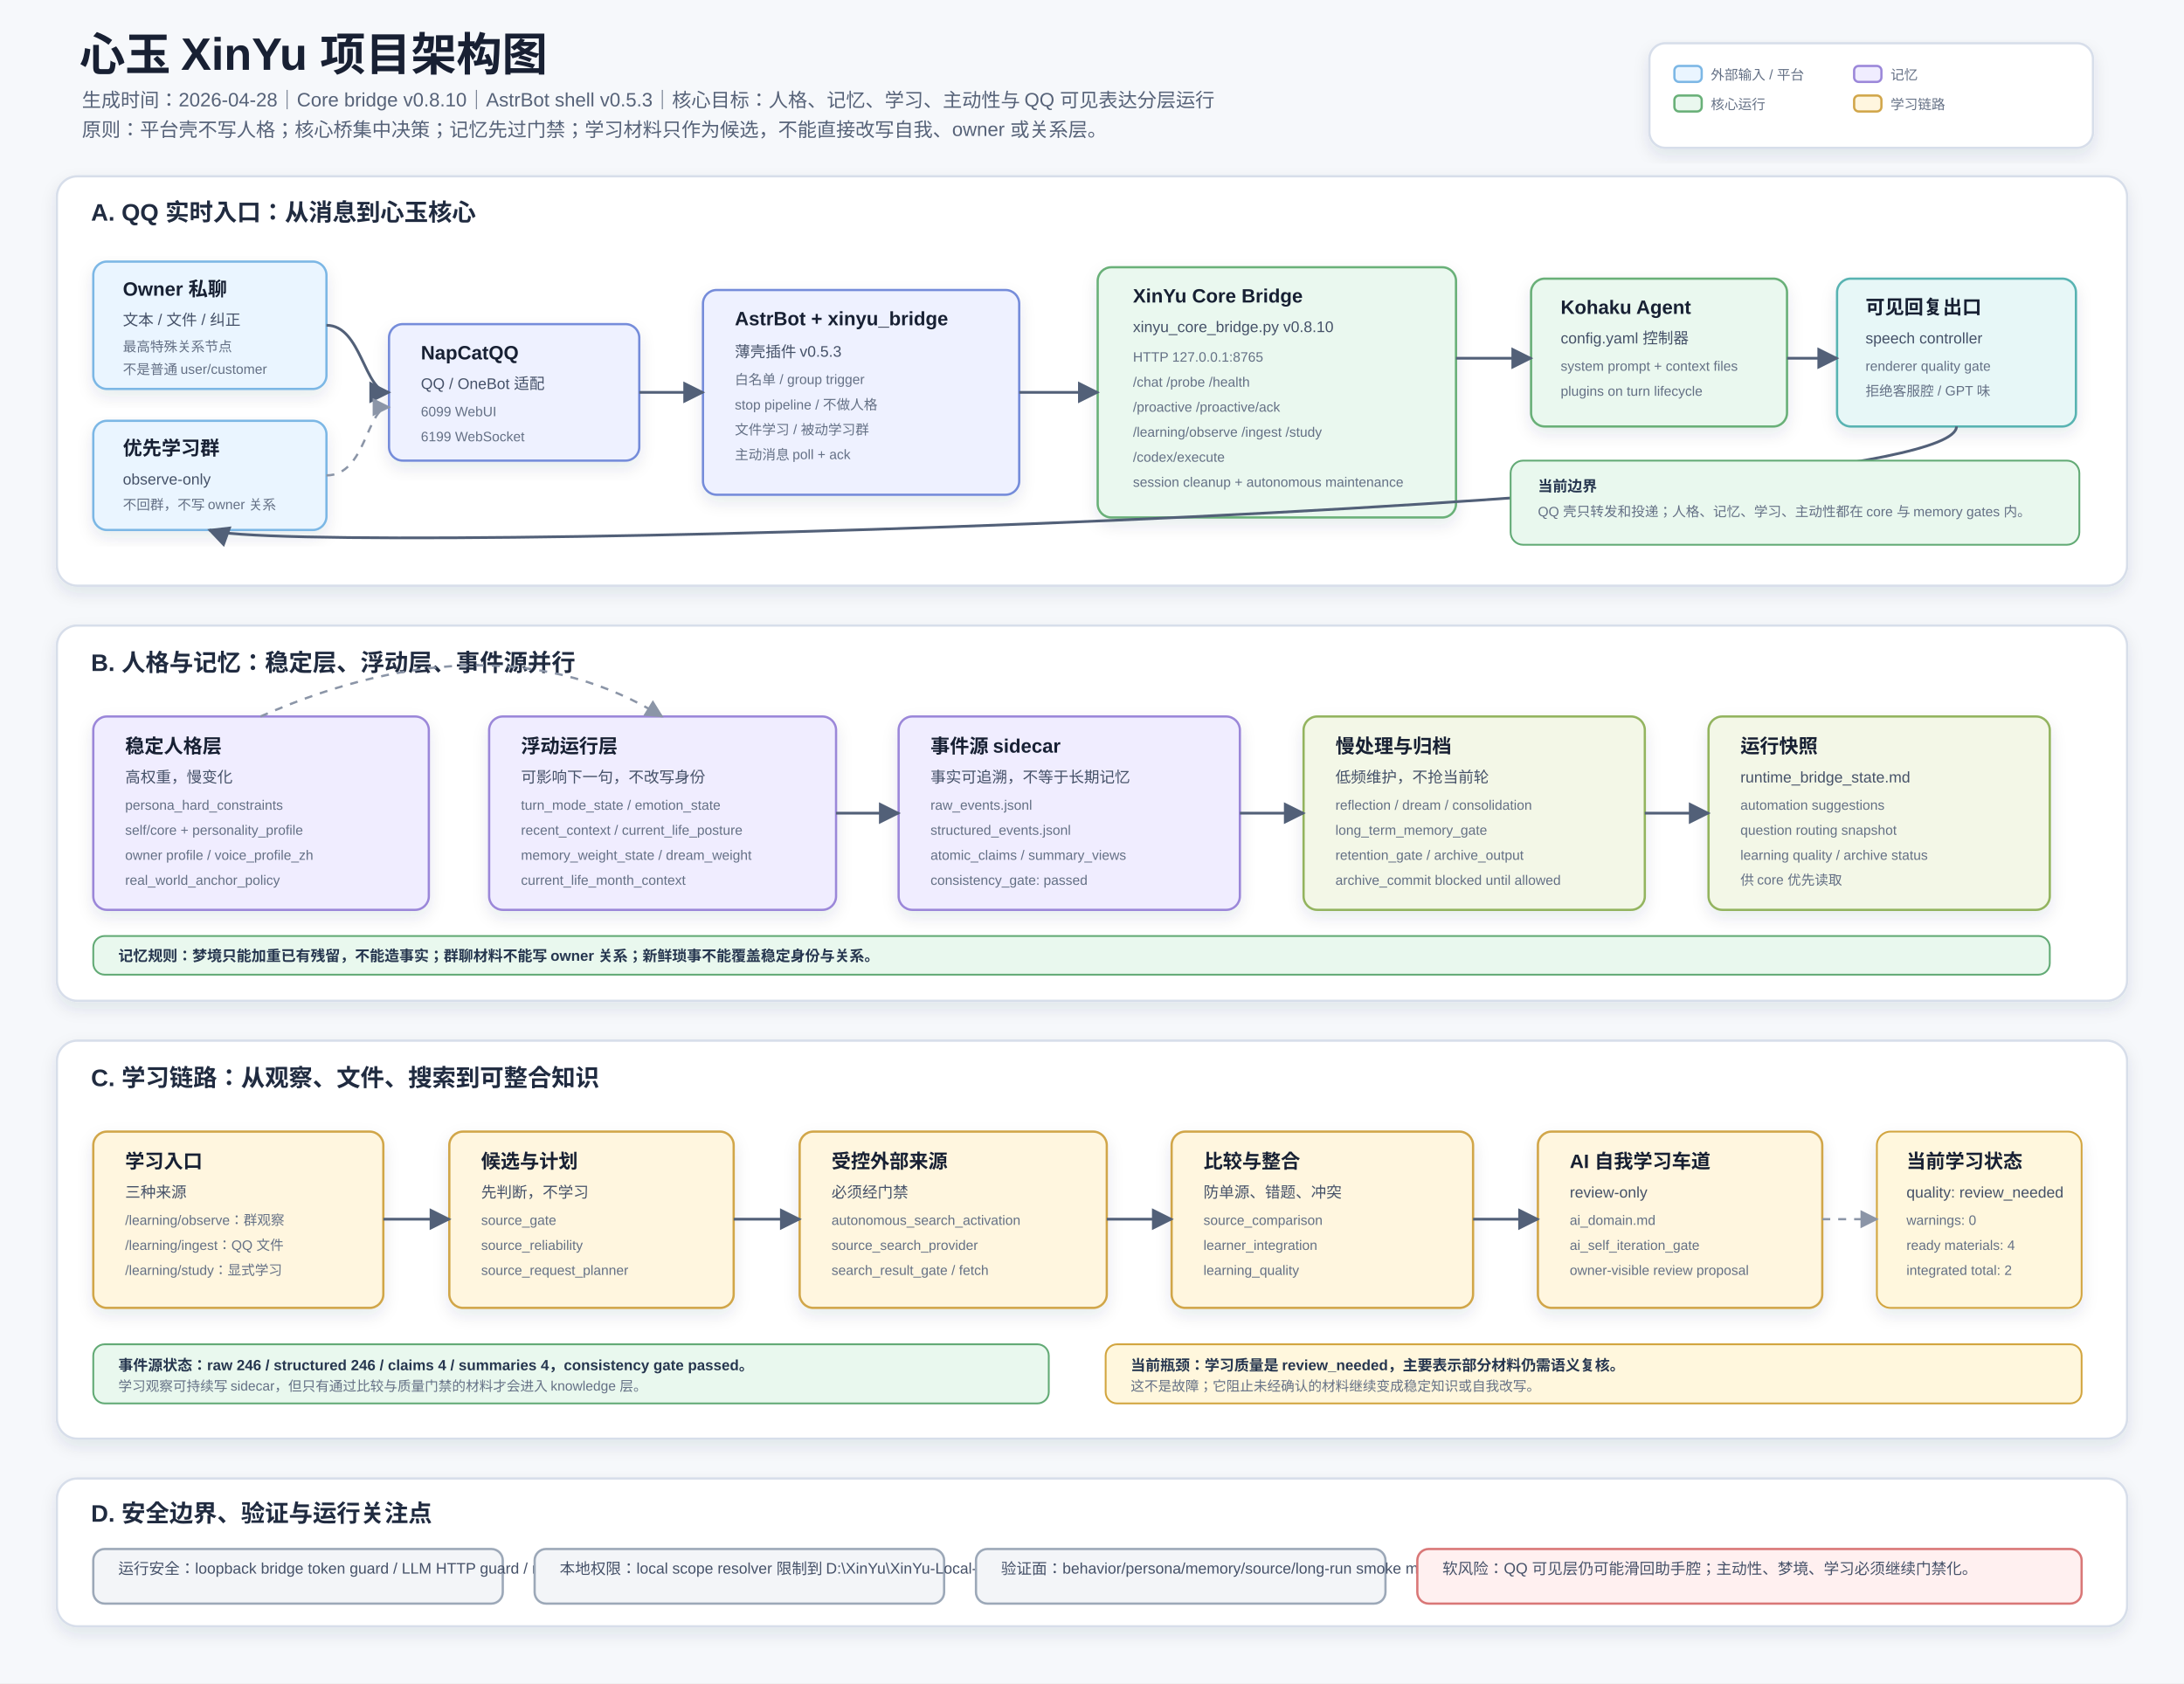
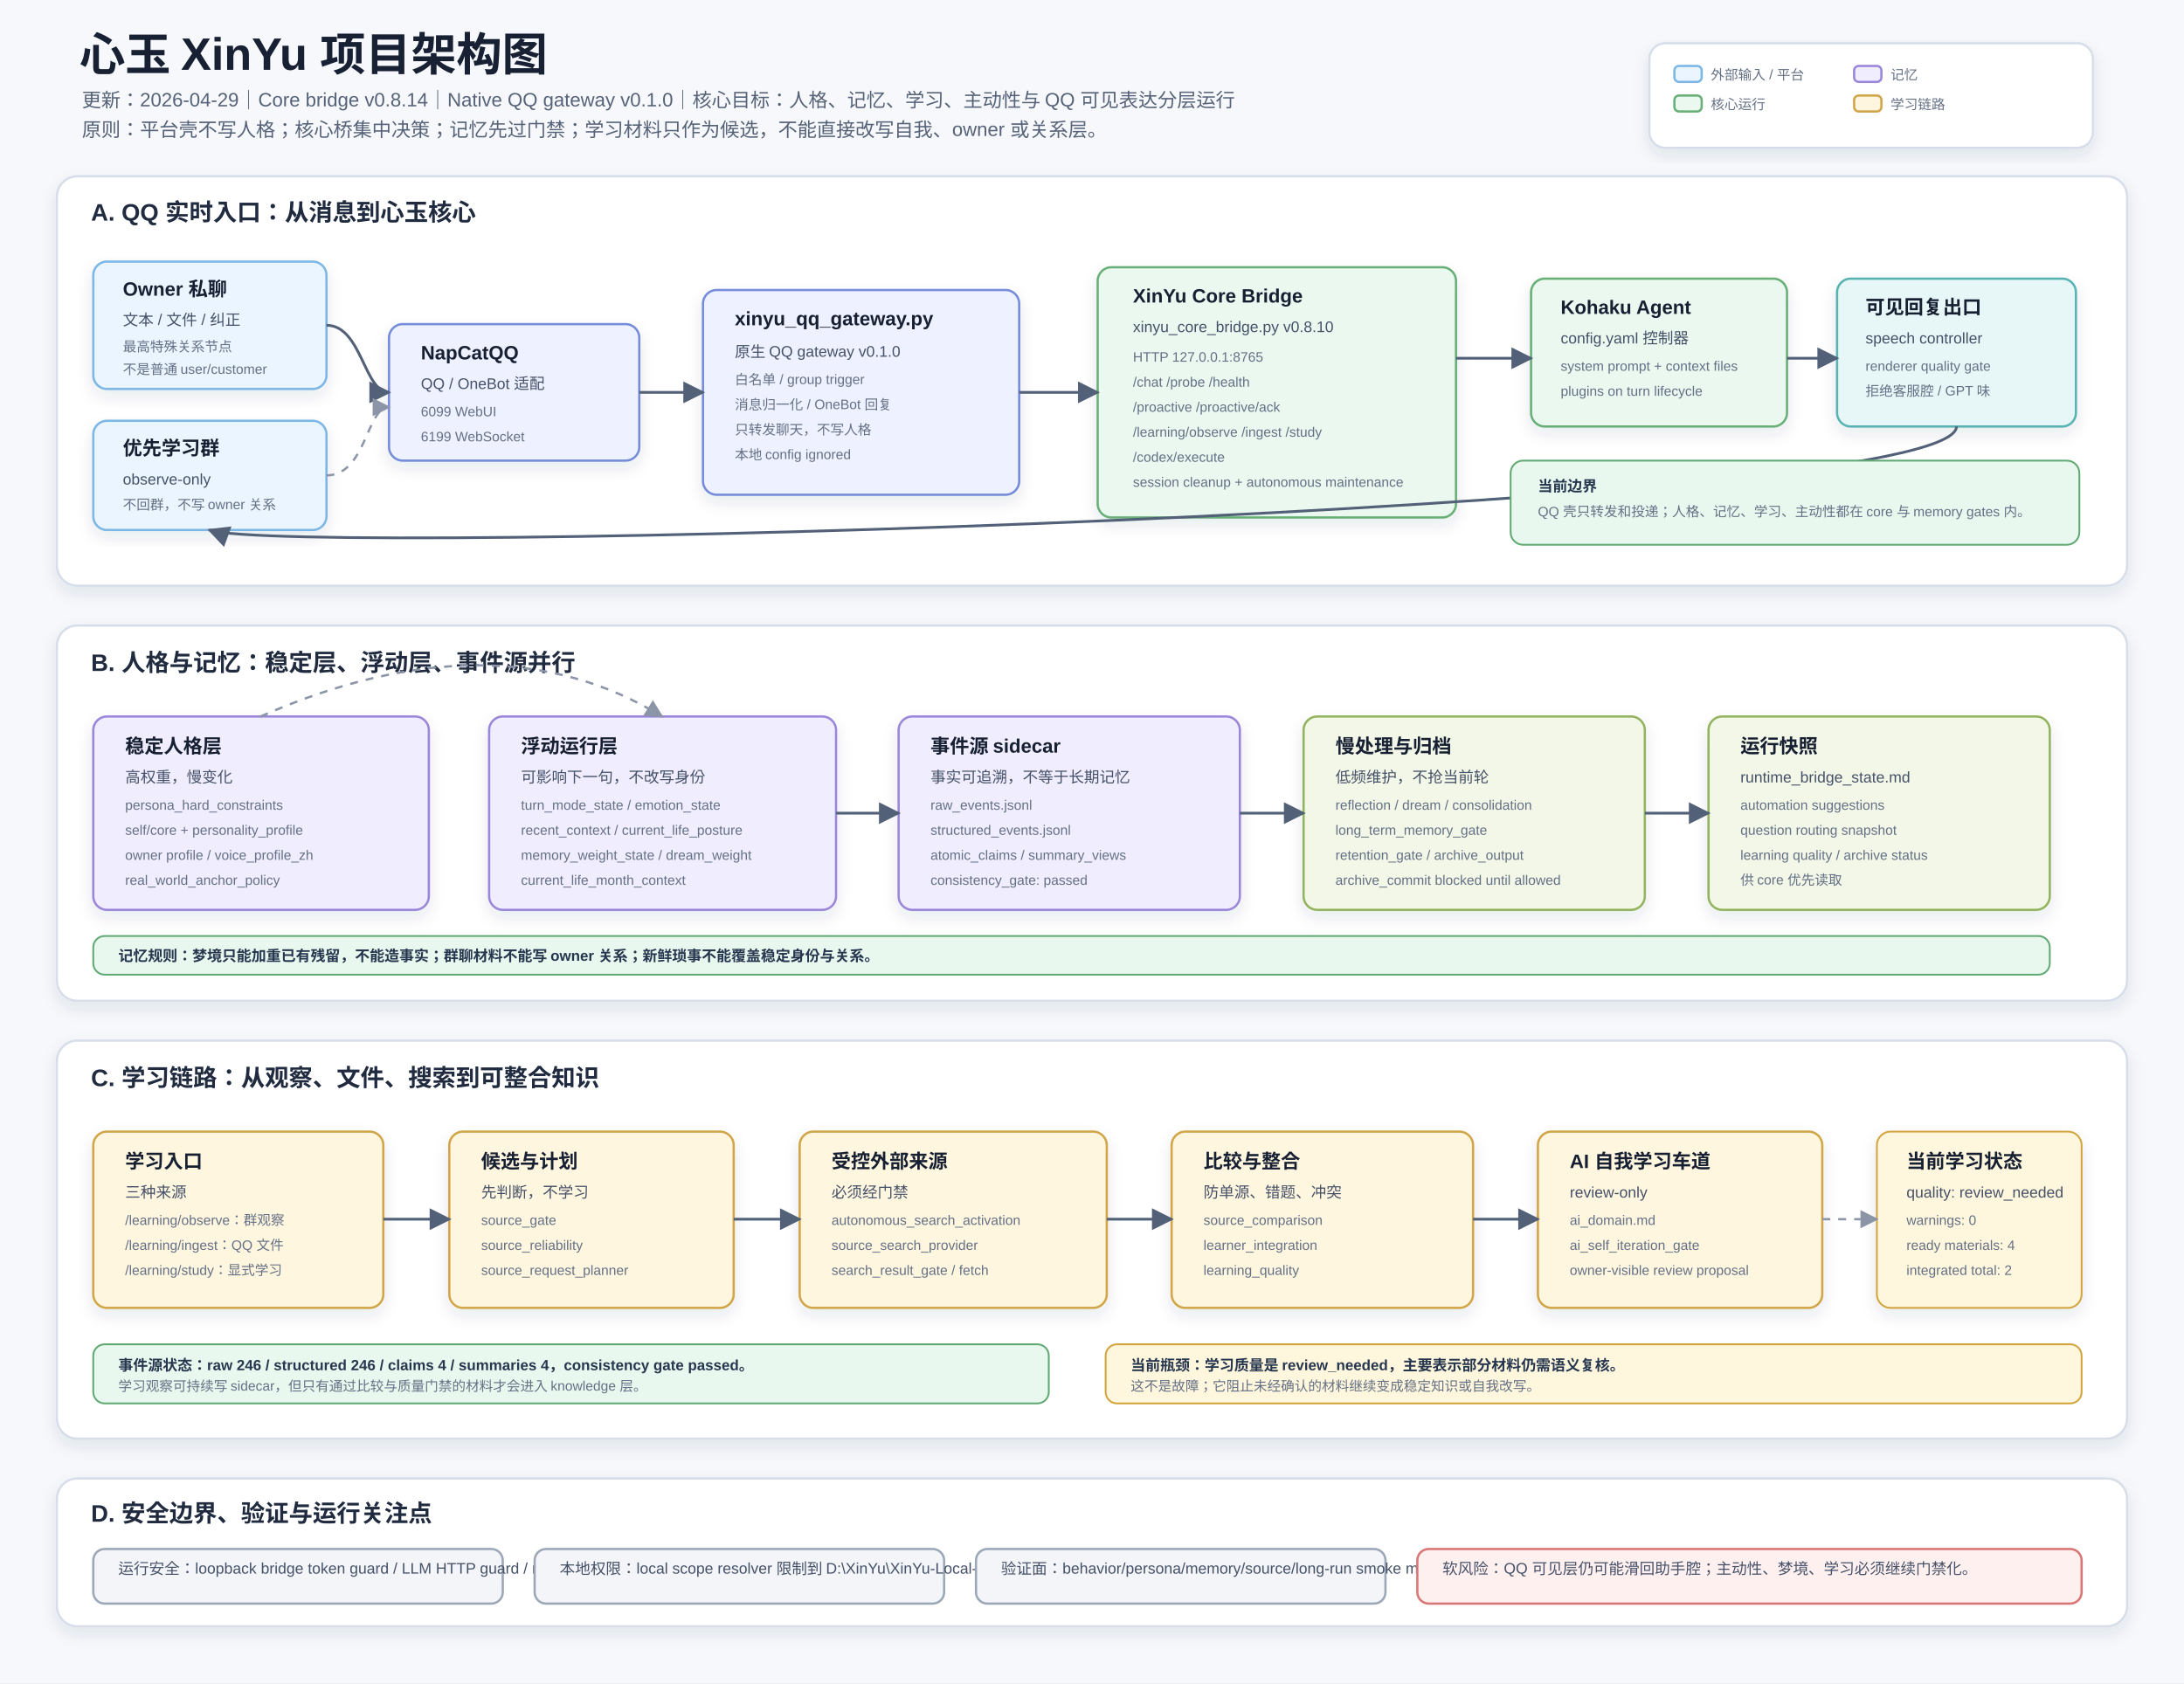
<svg xmlns="http://www.w3.org/2000/svg" width="1920" height="1480" viewBox="0 0 1920 1480" role="img" aria-labelledby="title desc">
  <defs>
    <style>
      .bg { fill: #f6f8fb; }
      .title { font: 800 40px "Segoe UI", "Microsoft YaHei", Arial, sans-serif; fill: #182033; }
      .subtitle { font: 500 17px "Segoe UI", "Microsoft YaHei", Arial, sans-serif; fill: #566278; }
      .section { font: 800 21px "Segoe UI", "Microsoft YaHei", Arial, sans-serif; fill: #202b40; }
      .label { font: 800 17px "Segoe UI", "Microsoft YaHei", Arial, sans-serif; fill: #172033; }
      .small { font: 500 13.5px "Segoe UI", "Microsoft YaHei", Arial, sans-serif; fill: #455168; }
      .tiny { font: 500 12px "Segoe UI", "Microsoft YaHei", Arial, sans-serif; fill: #647085; }
      .status { font: 700 13px "Segoe UI", "Microsoft YaHei", Arial, sans-serif; fill: #26364f; }
      .panel { fill: #ffffff; stroke: #d7deea; stroke-width: 2; }
      .external { fill: #eaf5ff; stroke: #7cb7e5; stroke-width: 2; }
      .shell { fill: #eef1ff; stroke: #758cda; stroke-width: 2; }
      .core { fill: #eaf8ef; stroke: #69b078; stroke-width: 2; }
      .voice { fill: #e7f7f7; stroke: #58b3b2; stroke-width: 2; }
      .memory { fill: #f0edff; stroke: #9b87d9; stroke-width: 2; }
      .learning { fill: #fff6df; stroke: #d1a64a; stroke-width: 2; }
      .maintenance { fill: #f3f7e7; stroke: #93b45f; stroke-width: 2; }
      .safety { fill: #f3f5f8; stroke: #9ca8b8; stroke-width: 2; }
      .risk { fill: #fff0f0; stroke: #d97777; stroke-width: 2; }
      .ok { fill: #e9f8ee; stroke: #62aa75; stroke-width: 1.6; }
      .warn { fill: #fff7dd; stroke: #d2a53f; stroke-width: 1.6; }
      .line { fill: none; stroke: #526078; stroke-width: 2.4; marker-end: url(#arrow); }
      .soft { fill: none; stroke: #8b95a7; stroke-width: 2; stroke-dasharray: 7 7; marker-end: url(#arrowSoft); }
      .hard { fill: none; stroke: #c4514b; stroke-width: 2.6; marker-end: url(#arrowHard); }
      .divider { stroke: #d8dfec; stroke-width: 2; }
      .shadow { filter: url(#shadow); }
    </style>
    <filter id="shadow" x="-10%" y="-10%" width="120%" height="125%">
      <feDropShadow dx="0" dy="6" stdDeviation="7" flood-color="#22304a" flood-opacity="0.10" />
    </filter>
    <marker id="arrow" viewBox="0 0 10 10" refX="9" refY="5" markerWidth="8" markerHeight="8" orient="auto-start-reverse">
      <path d="M 0 0 L 10 5 L 0 10 z" fill="#526078" />
    </marker>
    <marker id="arrowSoft" viewBox="0 0 10 10" refX="9" refY="5" markerWidth="8" markerHeight="8" orient="auto-start-reverse">
      <path d="M 0 0 L 10 5 L 0 10 z" fill="#8b95a7" />
    </marker>
    <marker id="arrowHard" viewBox="0 0 10 10" refX="9" refY="5" markerWidth="8" markerHeight="8" orient="auto-start-reverse">
      <path d="M 0 0 L 10 5 L 0 10 z" fill="#c4514b" />
    </marker>
  </defs>
  <rect class="bg" x="0" y="0" width="1920" height="1480" />
  <text class="title" x="70" y="62">心玉 XinYu 项目架构图</text>
-   <text class="subtitle" x="72" y="94">生成时间：2026-04-28｜Core bridge v0.8.10｜AstrBot shell v0.5.3｜核心目标：人格、记忆、学习、主动性与 QQ 可见表达分层运行</text>
+   <text class="subtitle" x="72" y="94">更新：2026-04-29｜Core bridge v0.8.14｜Native QQ gateway v0.1.0｜核心目标：人格、记忆、学习、主动性与 QQ 可见表达分层运行</text>
  <text class="subtitle" x="72" y="120">原则：平台壳不写人格；核心桥集中决策；记忆先过门禁；学习材料只作为候选，不能直接改写自我、owner 或关系层。</text>
  <rect class="panel shadow" x="1450" y="38" width="390" height="92" rx="14" />
  <rect class="external" x="1472" y="58" width="24" height="14" rx="4" />
  <text class="tiny" x="1504" y="70">外部输入 / 平台</text>
  <rect class="core" x="1472" y="84" width="24" height="14" rx="4" />
  <text class="tiny" x="1504" y="96">核心运行</text>
  <rect class="memory" x="1630" y="58" width="24" height="14" rx="4" />
  <text class="tiny" x="1662" y="70">记忆</text>
  <rect class="learning" x="1630" y="84" width="24" height="14" rx="4" />
  <text class="tiny" x="1662" y="96">学习链路</text>
  <rect class="panel shadow" x="50" y="155" width="1820" height="360" rx="18" />
  <text class="section" x="80" y="194">A. QQ 实时入口：从消息到心玉核心</text>
  <rect class="external shadow" x="82" y="230" width="205" height="112" rx="12" />
  <text class="label" x="108" y="260">Owner 私聊</text>
  <text class="small" x="108" y="286">文本 / 文件 / 纠正</text>
  <text class="tiny" x="108" y="309">最高特殊关系节点</text>
  <text class="tiny" x="108" y="329">不是普通 user/customer</text>
  <rect class="external shadow" x="82" y="370" width="205" height="96" rx="12" />
  <text class="label" x="108" y="400">优先学习群</text>
  <text class="small" x="108" y="426">observe-only</text>
  <text class="tiny" x="108" y="448">不回群，不写 owner 关系</text>
  <rect class="shell shadow" x="342" y="285" width="220" height="120" rx="12" />
  <text class="label" x="370" y="316">NapCatQQ</text>
  <text class="small" x="370" y="342">QQ / OneBot 适配</text>
  <text class="tiny" x="370" y="366">6099 WebUI</text>
  <text class="tiny" x="370" y="388">6199 WebSocket</text>
  <rect class="shell shadow" x="618" y="255" width="278" height="180" rx="12" />
-   <text class="label" x="646" y="286">AstrBot + xinyu_bridge</text>
-   <text class="small" x="646" y="314">薄壳插件 v0.5.3</text>
+   <text class="label" x="646" y="286">xinyu_qq_gateway.py</text>
+   <text class="small" x="646" y="314">原生 QQ gateway v0.1.0</text>
  <text class="tiny" x="646" y="338">白名单 / group trigger</text>
-   <text class="tiny" x="646" y="360">stop pipeline / 不做人格</text>
-   <text class="tiny" x="646" y="382">文件学习 / 被动学习群</text>
-   <text class="tiny" x="646" y="404">主动消息 poll + ack</text>
+   <text class="tiny" x="646" y="360">消息归一化 / OneBot 回复</text>
+   <text class="tiny" x="646" y="382">只转发聊天，不写人格</text>
+   <text class="tiny" x="646" y="404">本地 config ignored</text>
  <rect class="core shadow" x="965" y="235" width="315" height="220" rx="12" />
  <text class="label" x="996" y="266">XinYu Core Bridge</text>
  <text class="small" x="996" y="292">xinyu_core_bridge.py v0.8.10</text>
  <text class="tiny" x="996" y="318">HTTP 127.0.0.1:8765</text>
  <text class="tiny" x="996" y="340">/chat /probe /health</text>
  <text class="tiny" x="996" y="362">/proactive /proactive/ack</text>
  <text class="tiny" x="996" y="384">/learning/observe /ingest /study</text>
  <text class="tiny" x="996" y="406">/codex/execute</text>
  <text class="tiny" x="996" y="428">session cleanup + autonomous maintenance</text>
  <rect class="core shadow" x="1346" y="245" width="225" height="130" rx="12" />
  <text class="label" x="1372" y="276">Kohaku Agent</text>
  <text class="small" x="1372" y="302">config.yaml 控制器</text>
  <text class="tiny" x="1372" y="326">system prompt + context files</text>
  <text class="tiny" x="1372" y="348">plugins on turn lifecycle</text>
  <rect class="voice shadow" x="1615" y="245" width="210" height="130" rx="12" />
  <text class="label" x="1640" y="276">可见回复出口</text>
  <text class="small" x="1640" y="302">speech controller</text>
  <text class="tiny" x="1640" y="326">renderer quality gate</text>
  <text class="tiny" x="1640" y="348">拒绝客服腔 / GPT 味</text>
  <path class="line" d="M 287 286 C 318 286 320 345 342 345" />
  <path class="soft" d="M 287 418 C 322 418 322 358 342 358" />
  <path class="line" d="M 562 345 L 618 345" />
  <path class="line" d="M 896 345 L 965 345" />
  <path class="line" d="M 1280 315 L 1346 315" />
  <path class="line" d="M 1571 315 L 1615 315" />
  <path class="line" d="M 1720 375 C 1720 450 250 490 184 466" />
  <rect class="ok" x="1328" y="405" width="500" height="74" rx="11" />
  <text class="status" x="1352" y="432">当前边界</text>
  <text class="tiny" x="1352" y="454">QQ 壳只转发和投递；人格、记忆、学习、主动性都在 core 与 memory gates 内。</text>
  <rect class="panel shadow" x="50" y="550" width="1820" height="330" rx="18" />
  <text class="section" x="80" y="590">B. 人格与记忆：稳定层、浮动层、事件源并行</text>
  <rect class="memory shadow" x="82" y="630" width="295" height="170" rx="12" />
  <text class="label" x="110" y="662">稳定人格层</text>
  <text class="small" x="110" y="688">高权重，慢变化</text>
  <text class="tiny" x="110" y="712">persona_hard_constraints</text>
  <text class="tiny" x="110" y="734">self/core + personality_profile</text>
  <text class="tiny" x="110" y="756">owner profile / voice_profile_zh</text>
  <text class="tiny" x="110" y="778">real_world_anchor_policy</text>
  <rect class="memory shadow" x="430" y="630" width="305" height="170" rx="12" />
  <text class="label" x="458" y="662">浮动运行层</text>
  <text class="small" x="458" y="688">可影响下一句，不改写身份</text>
  <text class="tiny" x="458" y="712">turn_mode_state / emotion_state</text>
  <text class="tiny" x="458" y="734">recent_context / current_life_posture</text>
  <text class="tiny" x="458" y="756">memory_weight_state / dream_weight</text>
  <text class="tiny" x="458" y="778">current_life_month_context</text>
  <rect class="memory shadow" x="790" y="630" width="300" height="170" rx="12" />
  <text class="label" x="818" y="662">事件源 sidecar</text>
  <text class="small" x="818" y="688">事实可追溯，不等于长期记忆</text>
  <text class="tiny" x="818" y="712">raw_events.jsonl</text>
  <text class="tiny" x="818" y="734">structured_events.jsonl</text>
  <text class="tiny" x="818" y="756">atomic_claims / summary_views</text>
  <text class="tiny" x="818" y="778">consistency_gate: passed</text>
  <rect class="maintenance shadow" x="1146" y="630" width="300" height="170" rx="12" />
  <text class="label" x="1174" y="662">慢处理与归档</text>
  <text class="small" x="1174" y="688">低频维护，不抢当前轮</text>
  <text class="tiny" x="1174" y="712">reflection / dream / consolidation</text>
  <text class="tiny" x="1174" y="734">long_term_memory_gate</text>
  <text class="tiny" x="1174" y="756">retention_gate / archive_output</text>
  <text class="tiny" x="1174" y="778">archive_commit blocked until allowed</text>
  <rect class="maintenance shadow" x="1502" y="630" width="300" height="170" rx="12" />
  <text class="label" x="1530" y="662">运行快照</text>
  <text class="small" x="1530" y="688">runtime_bridge_state.md</text>
  <text class="tiny" x="1530" y="712">automation suggestions</text>
  <text class="tiny" x="1530" y="734">question routing snapshot</text>
  <text class="tiny" x="1530" y="756">learning quality / archive status</text>
  <text class="tiny" x="1530" y="778">供 core 优先读取</text>
  <path class="soft" d="M 229 630 C 365 570 485 570 582 630" />
  <path class="line" d="M 735 715 L 790 715" />
  <path class="line" d="M 1090 715 L 1146 715" />
  <path class="line" d="M 1446 715 L 1502 715" />
  <rect class="ok" x="82" y="823" width="1720" height="34" rx="10" />
  <text class="status" x="104" y="845">记忆规则：梦境只能加重已有残留，不能造事实；群聊材料不能写 owner 关系；新鲜琐事不能覆盖稳定身份与关系。</text>
  <rect class="panel shadow" x="50" y="915" width="1820" height="350" rx="18" />
  <text class="section" x="80" y="955">C. 学习链路：从观察、文件、搜索到可整合知识</text>
  <rect class="learning shadow" x="82" y="995" width="255" height="155" rx="12" />
  <text class="label" x="110" y="1027">学习入口</text>
  <text class="small" x="110" y="1053">三种来源</text>
  <text class="tiny" x="110" y="1077">/learning/observe：群观察</text>
  <text class="tiny" x="110" y="1099">/learning/ingest：QQ 文件</text>
  <text class="tiny" x="110" y="1121">/learning/study：显式学习</text>
  <rect class="learning shadow" x="395" y="995" width="250" height="155" rx="12" />
  <text class="label" x="423" y="1027">候选与计划</text>
  <text class="small" x="423" y="1053">先判断，不学习</text>
  <text class="tiny" x="423" y="1077">source_gate</text>
  <text class="tiny" x="423" y="1099">source_reliability</text>
  <text class="tiny" x="423" y="1121">source_request_planner</text>
  <rect class="learning shadow" x="703" y="995" width="270" height="155" rx="12" />
  <text class="label" x="731" y="1027">受控外部来源</text>
  <text class="small" x="731" y="1053">必须经门禁</text>
  <text class="tiny" x="731" y="1077">autonomous_search_activation</text>
  <text class="tiny" x="731" y="1099">source_search_provider</text>
  <text class="tiny" x="731" y="1121">search_result_gate / fetch</text>
  <rect class="learning shadow" x="1030" y="995" width="265" height="155" rx="12" />
  <text class="label" x="1058" y="1027">比较与整合</text>
  <text class="small" x="1058" y="1053">防单源、错题、冲突</text>
  <text class="tiny" x="1058" y="1077">source_comparison</text>
  <text class="tiny" x="1058" y="1099">learner_integration</text>
  <text class="tiny" x="1058" y="1121">learning_quality</text>
  <rect class="learning shadow" x="1352" y="995" width="250" height="155" rx="12" />
  <text class="label" x="1380" y="1027">AI 自我学习车道</text>
  <text class="small" x="1380" y="1053">review-only</text>
  <text class="tiny" x="1380" y="1077">ai_domain.md</text>
  <text class="tiny" x="1380" y="1099">ai_self_iteration_gate</text>
  <text class="tiny" x="1380" y="1121">owner-visible review proposal</text>
  <rect class="warn shadow" x="1650" y="995" width="180" height="155" rx="12" />
  <text class="label" x="1676" y="1027">当前学习状态</text>
  <text class="small" x="1676" y="1053">quality: review_needed</text>
  <text class="tiny" x="1676" y="1077">warnings: 0</text>
  <text class="tiny" x="1676" y="1099">ready materials: 4</text>
  <text class="tiny" x="1676" y="1121">integrated total: 2</text>
  <path class="line" d="M 337 1072 L 395 1072" />
  <path class="line" d="M 645 1072 L 703 1072" />
  <path class="line" d="M 973 1072 L 1030 1072" />
  <path class="line" d="M 1295 1072 L 1352 1072" />
  <path class="soft" d="M 1602 1072 L 1650 1072" />
  <rect class="ok" x="82" y="1182" width="840" height="52" rx="10" />
  <text class="status" x="104" y="1205">事件源状态：raw 246 / structured 246 / claims 4 / summaries 4，consistency gate passed。</text>
  <text class="tiny" x="104" y="1223">学习观察可持续写 sidecar，但只有通过比较与质量门禁的材料才会进入 knowledge 层。</text>
  <rect class="warn" x="972" y="1182" width="858" height="52" rx="10" />
  <text class="status" x="994" y="1205">当前瓶颈：学习质量是 review_needed，主要表示部分材料仍需语义复核。</text>
  <text class="tiny" x="994" y="1223">这不是故障；它阻止未经确认的材料继续变成稳定知识或自我改写。</text>
  <rect class="panel shadow" x="50" y="1300" width="1820" height="130" rx="18" />
  <text class="section" x="80" y="1338">D. 安全边界、验证与运行关注点</text>
  <rect class="safety" x="82" y="1362" width="360" height="48" rx="10" />
  <text class="small" x="104" y="1384">运行安全：loopback bridge token guard / LLM HTTP guard / runtime_security_smoke</text>
  <rect class="safety" x="470" y="1362" width="360" height="48" rx="10" />
  <text class="small" x="492" y="1384">本地权限：local scope resolver 限制到 D:\XinYu\XinYu-Local-Scope</text>
  <rect class="safety" x="858" y="1362" width="360" height="48" rx="10" />
  <text class="small" x="880" y="1384">验证面：behavior/persona/memory/source/long-run smoke matrix</text>
  <rect class="risk" x="1246" y="1362" width="584" height="48" rx="10" />
  <text class="small" x="1268" y="1384">软风险：QQ 可见层仍可能滑回助手腔；主动性、梦境、学习必须继续门禁化。</text>
</svg>
